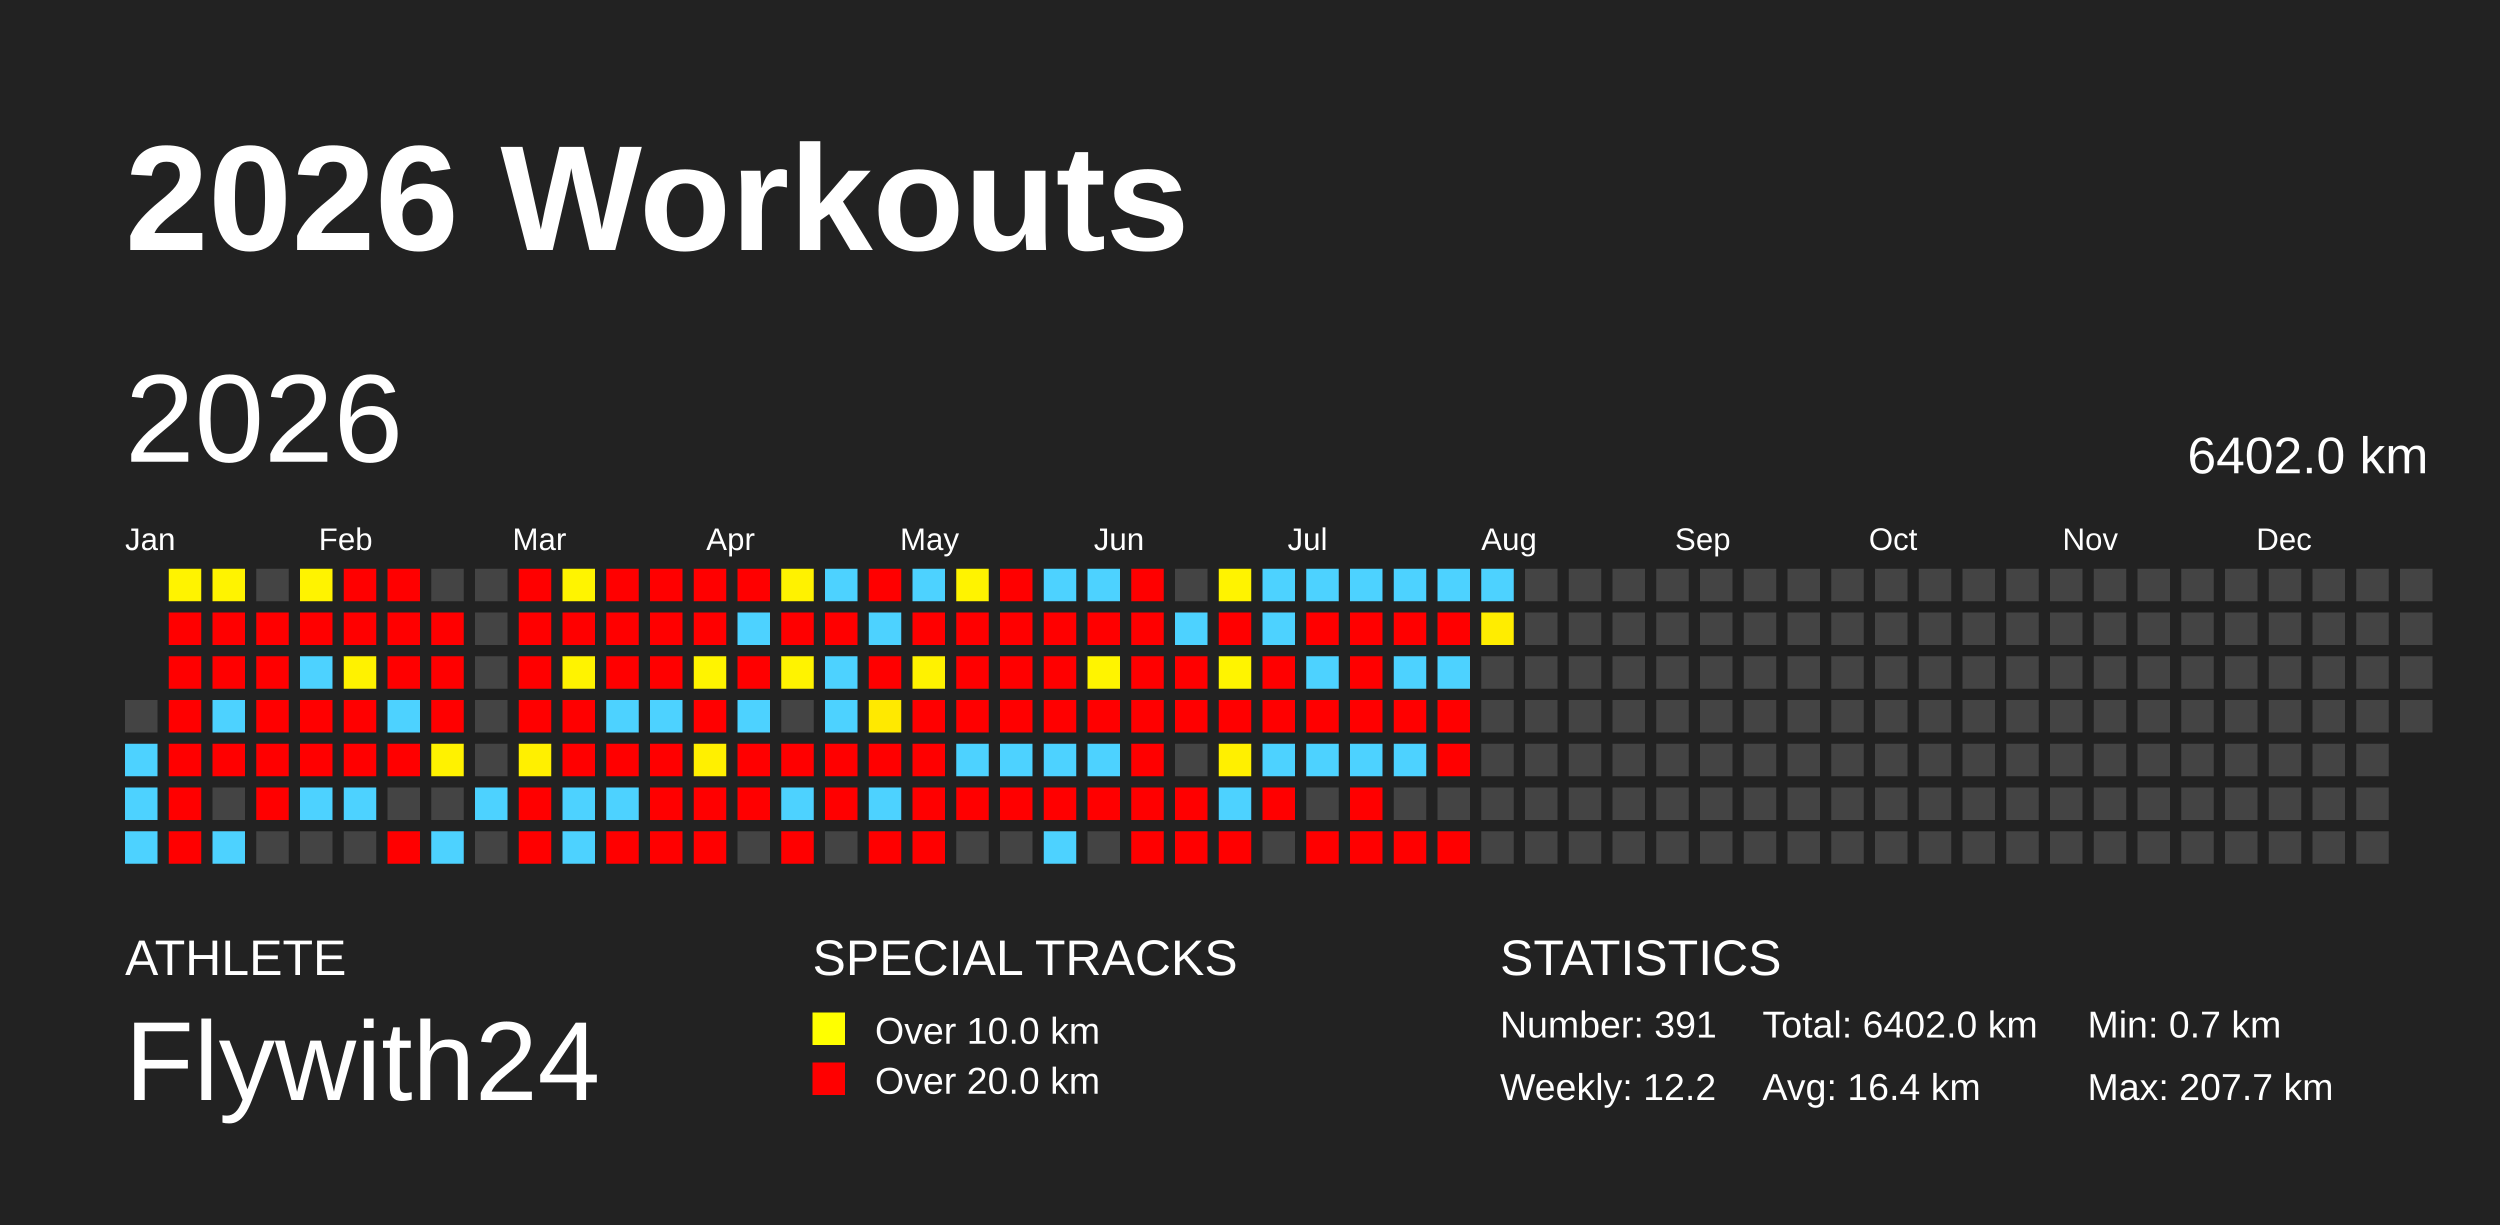
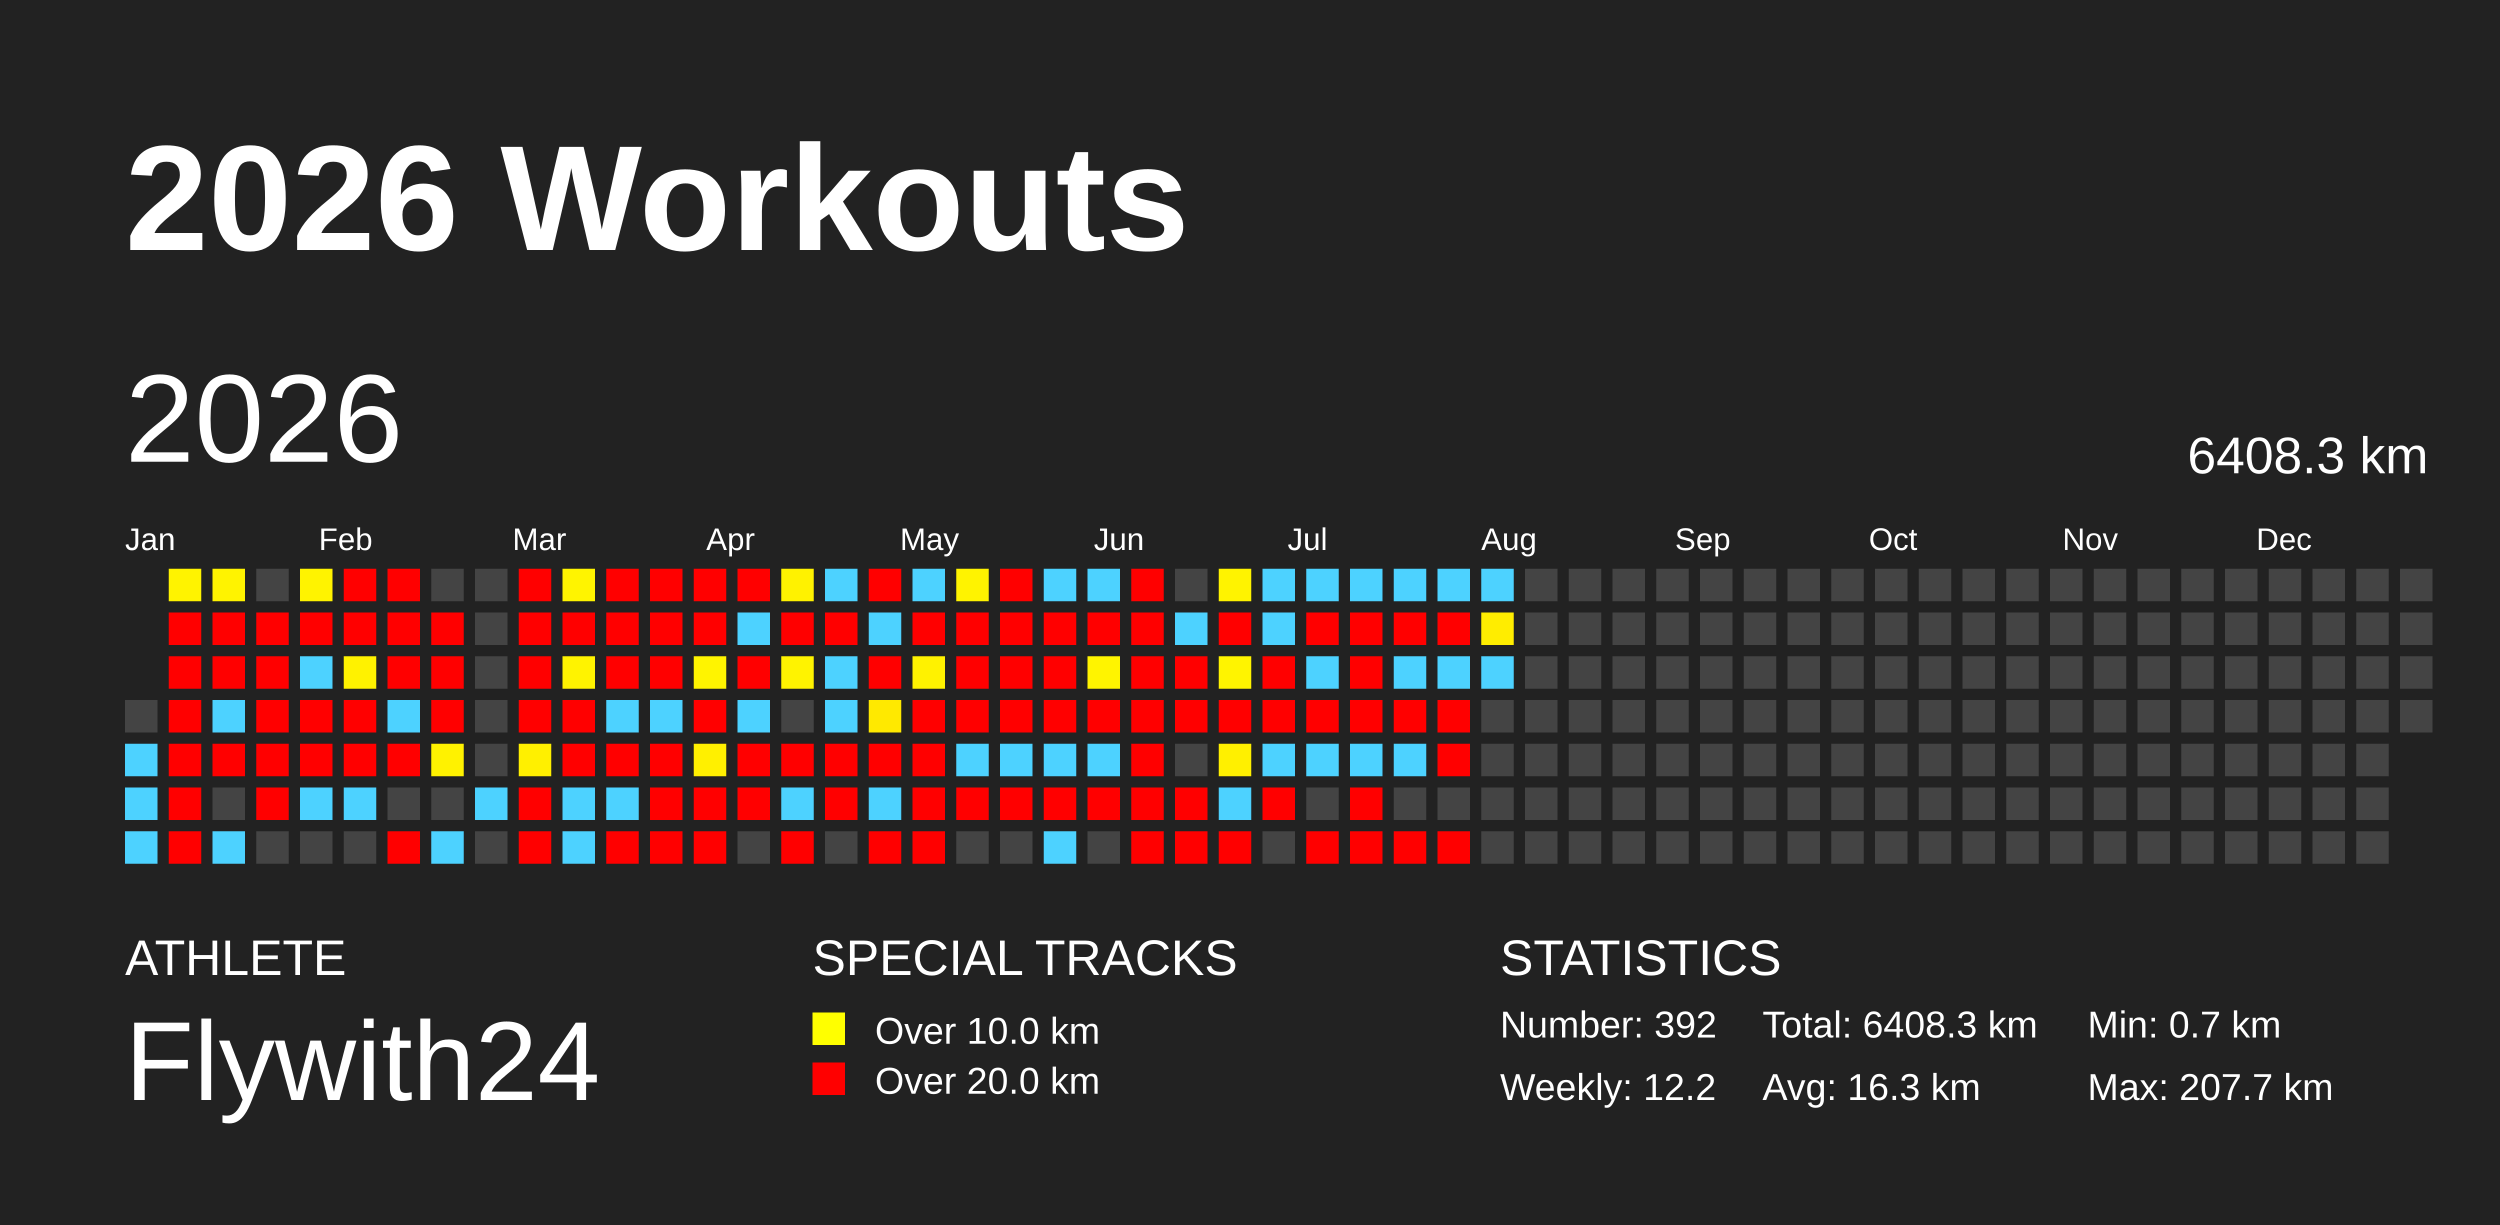
<svg xmlns="http://www.w3.org/2000/svg" baseProfile="full" height="98mm" version="1.1" viewBox="0,0,200,98" width="200mm">
  <defs />
  <rect fill="#222222" height="98" width="200" x="0" y="0" />
  <text fill="#FFFFFF" style="font-size:12px; font-family:Arial; font-weight:bold;" x="10" y="20">2026 Workouts</text>
  <text fill="#FFFFFF" style="font-size:4px; font-family:Arial" x="10" y="78">ATHLETE</text>
  <text fill="#FFFFFF" style="font-size:9px; font-family:Arial" x="10" y="88">Flywith24</text>
  <text fill="#FFFFFF" style="font-size:4px; font-family:Arial" x="65" y="78">SPECIAL TRACKS</text>
  <rect fill="yellow" height="2.6" width="2.6" x="65" y="81" />
  <text fill="#FFFFFF" style="font-size:3px; font-family:Arial" x="70" y="83.5">Over 10.0 km</text>
  <rect fill="red" height="2.6" width="2.6" x="65" y="85" />
  <text fill="#FFFFFF" style="font-size:3px; font-family:Arial" x="70" y="87.5">Over 20.0 km</text>
  <text fill="#FFFFFF" style="font-size:4px; font-family:Arial" x="120" y="78">STATISTICS</text>
-   <text fill="#FFFFFF" style="font-size:3px; font-family:Arial" x="120" y="83">Number: 391</text>
+   <text fill="#FFFFFF" style="font-size:3px; font-family:Arial" x="120" y="83">Number: 392</text>
  <text fill="#FFFFFF" style="font-size:3px; font-family:Arial" x="120" y="88">Weekly: 12.2</text>
-   <text fill="#FFFFFF" style="font-size:3px; font-family:Arial" x="141" y="83">Total: 6402.0 km</text>
-   <text fill="#FFFFFF" style="font-size:3px; font-family:Arial" x="141" y="88">Avg: 16.4 km</text>
+   <text fill="#FFFFFF" style="font-size:3px; font-family:Arial" x="141" y="83">Total: 6408.3 km</text>
+   <text fill="#FFFFFF" style="font-size:3px; font-family:Arial" x="141" y="88">Avg: 16.3 km</text>
  <text fill="#FFFFFF" style="font-size:3px; font-family:Arial" x="167" y="83">Min: 0.7 km</text>
  <text fill="#FFFFFF" style="font-size:3px; font-family:Arial" x="167" y="88">Max: 207.7 km</text>
  <text dominant-baseline="hanging" fill="#FFFFFF" style="font-size:10.0px; font-family:Arial;" x="10" y="30">2026</text>
-   <text dominant-baseline="hanging" fill="#FFFFFF" style="font-size:4.125px; font-family:Arial;" x="175" y="35">6402.0 km</text>
+   <text dominant-baseline="hanging" fill="#FFFFFF" style="font-size:4.125px; font-family:Arial;" x="175" y="35">6408.3 km</text>
  <text fill="#FFFFFF" style="font-size:2.5px; font-family:Arial" x="10.0" y="44">Jan</text>
  <text fill="#FFFFFF" style="font-size:2.5px; font-family:Arial" x="25.5" y="44">Feb</text>
  <text fill="#FFFFFF" style="font-size:2.5px; font-family:Arial" x="41.0" y="44">Mar</text>
  <text fill="#FFFFFF" style="font-size:2.5px; font-family:Arial" x="56.5" y="44">Apr</text>
  <text fill="#FFFFFF" style="font-size:2.5px; font-family:Arial" x="72.0" y="44">May</text>
  <text fill="#FFFFFF" style="font-size:2.5px; font-family:Arial" x="87.5" y="44">Jun</text>
  <text fill="#FFFFFF" style="font-size:2.5px; font-family:Arial" x="103.0" y="44">Jul</text>
  <text fill="#FFFFFF" style="font-size:2.5px; font-family:Arial" x="118.5" y="44">Aug</text>
  <text fill="#FFFFFF" style="font-size:2.5px; font-family:Arial" x="134.0" y="44">Sep</text>
  <text fill="#FFFFFF" style="font-size:2.5px; font-family:Arial" x="149.5" y="44">Oct</text>
  <text fill="#FFFFFF" style="font-size:2.5px; font-family:Arial" x="165.0" y="44">Nov</text>
  <text fill="#FFFFFF" style="font-size:2.5px; font-family:Arial" x="180.5" y="44">Dec</text>
  <rect fill="#444444" height="2.6" width="2.6" x="10.0" y="56.0" />
  <rect fill="#4dd2ff" height="2.6" width="2.6" x="10.0" y="59.5" />
  <rect fill="#4dd2ff" height="2.6" width="2.6" x="10.0" y="63.0" />
  <rect fill="#4dd2ff" height="2.6" width="2.6" x="10.0" y="66.5" />
  <rect fill="#fff300" height="2.6" width="2.6" x="13.5" y="45.5" />
  <rect fill="red" height="2.6" width="2.6" x="13.5" y="49.0" />
  <rect fill="red" height="2.6" width="2.6" x="13.5" y="52.5" />
  <rect fill="red" height="2.6" width="2.6" x="13.5" y="56.0" />
  <rect fill="red" height="2.6" width="2.6" x="13.5" y="59.5" />
  <rect fill="red" height="2.6" width="2.6" x="13.5" y="63.0" />
  <rect fill="red" height="2.6" width="2.6" x="13.5" y="66.5" />
  <rect fill="#fff300" height="2.6" width="2.6" x="17.0" y="45.5" />
  <rect fill="red" height="2.6" width="2.6" x="17.0" y="49.0" />
  <rect fill="red" height="2.6" width="2.6" x="17.0" y="52.5" />
  <rect fill="#4dd2ff" height="2.6" width="2.6" x="17.0" y="56.0" />
  <rect fill="red" height="2.6" width="2.6" x="17.0" y="59.5" />
  <rect fill="#444444" height="2.6" width="2.6" x="17.0" y="63.0" />
  <rect fill="#4dd2ff" height="2.6" width="2.6" x="17.0" y="66.5" />
  <rect fill="#444444" height="2.6" width="2.6" x="20.5" y="45.5" />
  <rect fill="red" height="2.6" width="2.6" x="20.5" y="49.0" />
  <rect fill="red" height="2.6" width="2.6" x="20.5" y="52.5" />
  <rect fill="red" height="2.6" width="2.6" x="20.5" y="56.0" />
  <rect fill="red" height="2.6" width="2.6" x="20.5" y="59.5" />
  <rect fill="red" height="2.6" width="2.6" x="20.5" y="63.0" />
  <rect fill="#444444" height="2.6" width="2.6" x="20.5" y="66.5" />
  <rect fill="#fff300" height="2.6" width="2.6" x="24.0" y="45.5" />
  <rect fill="red" height="2.6" width="2.6" x="24.0" y="49.0" />
  <rect fill="#4dd2ff" height="2.6" width="2.6" x="24.0" y="52.5" />
  <rect fill="red" height="2.6" width="2.6" x="24.0" y="56.0" />
  <rect fill="red" height="2.6" width="2.6" x="24.0" y="59.5" />
  <rect fill="#4dd2ff" height="2.6" width="2.6" x="24.0" y="63.0" />
  <rect fill="#444444" height="2.6" width="2.6" x="24.0" y="66.5" />
  <rect fill="red" height="2.6" width="2.6" x="27.5" y="45.5" />
  <rect fill="red" height="2.6" width="2.6" x="27.5" y="49.0" />
  <rect fill="#fff200" height="2.6" width="2.6" x="27.5" y="52.5" />
  <rect fill="red" height="2.6" width="2.6" x="27.5" y="56.0" />
  <rect fill="red" height="2.6" width="2.6" x="27.5" y="59.5" />
  <rect fill="#4dd2ff" height="2.6" width="2.6" x="27.5" y="63.0" />
  <rect fill="#444444" height="2.6" width="2.6" x="27.5" y="66.5" />
  <rect fill="red" height="2.6" width="2.6" x="31.0" y="45.5" />
  <rect fill="red" height="2.6" width="2.6" x="31.0" y="49.0" />
  <rect fill="red" height="2.6" width="2.6" x="31.0" y="52.5" />
  <rect fill="#4dd2ff" height="2.6" width="2.6" x="31.0" y="56.0" />
  <rect fill="red" height="2.6" width="2.6" x="31.0" y="59.5" />
  <rect fill="#444444" height="2.6" width="2.6" x="31.0" y="63.0" />
  <rect fill="red" height="2.6" width="2.6" x="31.0" y="66.5" />
  <rect fill="#444444" height="2.6" width="2.6" x="34.5" y="45.5" />
  <rect fill="red" height="2.6" width="2.6" x="34.5" y="49.0" />
  <rect fill="red" height="2.6" width="2.6" x="34.5" y="52.5" />
  <rect fill="red" height="2.6" width="2.6" x="34.5" y="56.0" />
  <rect fill="#fff200" height="2.6" width="2.6" x="34.5" y="59.5" />
  <rect fill="#444444" height="2.6" width="2.6" x="34.5" y="63.0" />
  <rect fill="#4dd2ff" height="2.6" width="2.6" x="34.5" y="66.5" />
  <rect fill="#444444" height="2.6" width="2.6" x="38.0" y="45.5" />
  <rect fill="#444444" height="2.6" width="2.6" x="38.0" y="49.0" />
  <rect fill="#444444" height="2.6" width="2.6" x="38.0" y="52.5" />
  <rect fill="#444444" height="2.6" width="2.6" x="38.0" y="56.0" />
  <rect fill="#444444" height="2.6" width="2.6" x="38.0" y="59.5" />
  <rect fill="#4dd2ff" height="2.6" width="2.6" x="38.0" y="63.0" />
  <rect fill="#444444" height="2.6" width="2.6" x="38.0" y="66.5" />
  <rect fill="red" height="2.6" width="2.6" x="41.5" y="45.5" />
  <rect fill="red" height="2.6" width="2.6" x="41.5" y="49.0" />
  <rect fill="red" height="2.6" width="2.6" x="41.5" y="52.5" />
  <rect fill="red" height="2.6" width="2.6" x="41.5" y="56.0" />
  <rect fill="#fff000" height="2.6" width="2.6" x="41.5" y="59.5" />
  <rect fill="red" height="2.6" width="2.6" x="41.5" y="63.0" />
  <rect fill="red" height="2.6" width="2.6" x="41.5" y="66.5" />
  <rect fill="#fff400" height="2.6" width="2.6" x="45.0" y="45.5" />
  <rect fill="red" height="2.6" width="2.6" x="45.0" y="49.0" />
  <rect fill="#fff300" height="2.6" width="2.6" x="45.0" y="52.5" />
  <rect fill="red" height="2.6" width="2.6" x="45.0" y="56.0" />
  <rect fill="red" height="2.6" width="2.6" x="45.0" y="59.5" />
  <rect fill="#4dd2ff" height="2.6" width="2.6" x="45.0" y="63.0" />
  <rect fill="#4dd2ff" height="2.6" width="2.6" x="45.0" y="66.5" />
  <rect fill="red" height="2.6" width="2.6" x="48.5" y="45.5" />
  <rect fill="red" height="2.6" width="2.6" x="48.5" y="49.0" />
  <rect fill="red" height="2.6" width="2.6" x="48.5" y="52.5" />
  <rect fill="#4dd2ff" height="2.6" width="2.6" x="48.5" y="56.0" />
  <rect fill="red" height="2.6" width="2.6" x="48.5" y="59.5" />
  <rect fill="#4dd2ff" height="2.6" width="2.6" x="48.5" y="63.0" />
  <rect fill="red" height="2.6" width="2.6" x="48.5" y="66.5" />
  <rect fill="red" height="2.6" width="2.6" x="52.0" y="45.5" />
  <rect fill="red" height="2.6" width="2.6" x="52.0" y="49.0" />
  <rect fill="red" height="2.6" width="2.6" x="52.0" y="52.5" />
  <rect fill="#4dd2ff" height="2.6" width="2.6" x="52.0" y="56.0" />
  <rect fill="red" height="2.6" width="2.6" x="52.0" y="59.5" />
  <rect fill="red" height="2.6" width="2.6" x="52.0" y="63.0" />
  <rect fill="red" height="2.6" width="2.6" x="52.0" y="66.5" />
  <rect fill="red" height="2.6" width="2.6" x="55.5" y="45.5" />
  <rect fill="red" height="2.6" width="2.6" x="55.5" y="49.0" />
  <rect fill="#fff400" height="2.6" width="2.6" x="55.5" y="52.5" />
  <rect fill="red" height="2.6" width="2.6" x="55.5" y="56.0" />
  <rect fill="#fff000" height="2.6" width="2.6" x="55.5" y="59.5" />
  <rect fill="red" height="2.6" width="2.6" x="55.5" y="63.0" />
  <rect fill="red" height="2.6" width="2.6" x="55.5" y="66.5" />
  <rect fill="red" height="2.6" width="2.6" x="59.0" y="45.5" />
  <rect fill="#4dd2ff" height="2.6" width="2.6" x="59.0" y="49.0" />
  <rect fill="red" height="2.6" width="2.6" x="59.0" y="52.5" />
  <rect fill="#4dd2ff" height="2.6" width="2.6" x="59.0" y="56.0" />
  <rect fill="red" height="2.6" width="2.6" x="59.0" y="59.5" />
  <rect fill="red" height="2.6" width="2.6" x="59.0" y="63.0" />
  <rect fill="#444444" height="2.6" width="2.6" x="59.0" y="66.5" />
  <rect fill="#fff200" height="2.6" width="2.6" x="62.5" y="45.5" />
  <rect fill="red" height="2.6" width="2.6" x="62.5" y="49.0" />
  <rect fill="#fff300" height="2.6" width="2.6" x="62.5" y="52.5" />
  <rect fill="#444444" height="2.6" width="2.6" x="62.5" y="56.0" />
  <rect fill="red" height="2.6" width="2.6" x="62.5" y="59.5" />
  <rect fill="#4dd2ff" height="2.6" width="2.6" x="62.5" y="63.0" />
  <rect fill="red" height="2.6" width="2.6" x="62.5" y="66.5" />
  <rect fill="#4dd2ff" height="2.6" width="2.6" x="66.0" y="45.5" />
  <rect fill="red" height="2.6" width="2.6" x="66.0" y="49.0" />
  <rect fill="#4dd2ff" height="2.6" width="2.6" x="66.0" y="52.5" />
  <rect fill="#4dd2ff" height="2.6" width="2.6" x="66.0" y="56.0" />
  <rect fill="red" height="2.6" width="2.6" x="66.0" y="59.5" />
  <rect fill="red" height="2.6" width="2.6" x="66.0" y="63.0" />
  <rect fill="#444444" height="2.6" width="2.6" x="66.0" y="66.5" />
  <rect fill="red" height="2.6" width="2.6" x="69.5" y="45.5" />
  <rect fill="#4dd2ff" height="2.6" width="2.6" x="69.5" y="49.0" />
  <rect fill="red" height="2.6" width="2.6" x="69.5" y="52.5" />
  <rect fill="#ffe900" height="2.6" width="2.6" x="69.5" y="56.0" />
  <rect fill="red" height="2.6" width="2.6" x="69.5" y="59.5" />
  <rect fill="#4dd2ff" height="2.6" width="2.6" x="69.5" y="63.0" />
  <rect fill="red" height="2.6" width="2.6" x="69.5" y="66.5" />
  <rect fill="#4dd2ff" height="2.6" width="2.6" x="73.0" y="45.5" />
  <rect fill="red" height="2.6" width="2.6" x="73.0" y="49.0" />
  <rect fill="#fff200" height="2.6" width="2.6" x="73.0" y="52.5" />
  <rect fill="red" height="2.6" width="2.6" x="73.0" y="56.0" />
  <rect fill="red" height="2.6" width="2.6" x="73.0" y="59.5" />
  <rect fill="red" height="2.6" width="2.6" x="73.0" y="63.0" />
  <rect fill="red" height="2.6" width="2.6" x="73.0" y="66.5" />
  <rect fill="#fff300" height="2.6" width="2.6" x="76.5" y="45.5" />
  <rect fill="red" height="2.6" width="2.6" x="76.5" y="49.0" />
  <rect fill="red" height="2.6" width="2.6" x="76.5" y="52.5" />
  <rect fill="red" height="2.6" width="2.6" x="76.5" y="56.0" />
  <rect fill="#4dd2ff" height="2.6" width="2.6" x="76.5" y="59.5" />
  <rect fill="red" height="2.6" width="2.6" x="76.5" y="63.0" />
  <rect fill="#444444" height="2.6" width="2.6" x="76.5" y="66.5" />
  <rect fill="red" height="2.6" width="2.6" x="80.0" y="45.5" />
  <rect fill="red" height="2.6" width="2.6" x="80.0" y="49.0" />
  <rect fill="red" height="2.6" width="2.6" x="80.0" y="52.5" />
  <rect fill="red" height="2.6" width="2.6" x="80.0" y="56.0" />
  <rect fill="#4dd2ff" height="2.6" width="2.6" x="80.0" y="59.5" />
  <rect fill="red" height="2.6" width="2.6" x="80.0" y="63.0" />
  <rect fill="#444444" height="2.6" width="2.6" x="80.0" y="66.5" />
  <rect fill="#4dd2ff" height="2.6" width="2.6" x="83.5" y="45.5" />
  <rect fill="red" height="2.6" width="2.6" x="83.5" y="49.0" />
  <rect fill="red" height="2.6" width="2.6" x="83.5" y="52.5" />
  <rect fill="red" height="2.6" width="2.6" x="83.5" y="56.0" />
  <rect fill="#4dd2ff" height="2.6" width="2.6" x="83.5" y="59.5" />
  <rect fill="red" height="2.6" width="2.6" x="83.5" y="63.0" />
  <rect fill="#4dd2ff" height="2.6" width="2.6" x="83.5" y="66.5" />
  <rect fill="#4dd2ff" height="2.6" width="2.6" x="87.0" y="45.5" />
  <rect fill="red" height="2.6" width="2.6" x="87.0" y="49.0" />
  <rect fill="#fff400" height="2.6" width="2.6" x="87.0" y="52.5" />
  <rect fill="red" height="2.6" width="2.6" x="87.0" y="56.0" />
  <rect fill="#4dd2ff" height="2.6" width="2.6" x="87.0" y="59.5" />
  <rect fill="red" height="2.6" width="2.6" x="87.0" y="63.0" />
  <rect fill="#444444" height="2.6" width="2.6" x="87.0" y="66.5" />
  <rect fill="red" height="2.6" width="2.6" x="90.5" y="45.5" />
  <rect fill="red" height="2.6" width="2.6" x="90.5" y="49.0" />
  <rect fill="red" height="2.6" width="2.6" x="90.5" y="52.5" />
  <rect fill="red" height="2.6" width="2.6" x="90.5" y="56.0" />
  <rect fill="red" height="2.6" width="2.6" x="90.5" y="59.5" />
  <rect fill="red" height="2.6" width="2.6" x="90.5" y="63.0" />
  <rect fill="red" height="2.6" width="2.6" x="90.5" y="66.5" />
  <rect fill="#444444" height="2.6" width="2.6" x="94.0" y="45.5" />
  <rect fill="#4dd2ff" height="2.6" width="2.6" x="94.0" y="49.0" />
  <rect fill="red" height="2.6" width="2.6" x="94.0" y="52.5" />
  <rect fill="red" height="2.6" width="2.6" x="94.0" y="56.0" />
  <rect fill="#444444" height="2.6" width="2.6" x="94.0" y="59.5" />
  <rect fill="red" height="2.6" width="2.6" x="94.0" y="63.0" />
  <rect fill="red" height="2.6" width="2.6" x="94.0" y="66.5" />
  <rect fill="#fff300" height="2.6" width="2.6" x="97.5" y="45.5" />
  <rect fill="red" height="2.6" width="2.6" x="97.5" y="49.0" />
  <rect fill="#fff400" height="2.6" width="2.6" x="97.5" y="52.5" />
  <rect fill="red" height="2.6" width="2.6" x="97.5" y="56.0" />
  <rect fill="#fff000" height="2.6" width="2.6" x="97.5" y="59.5" />
  <rect fill="#4dd2ff" height="2.6" width="2.6" x="97.5" y="63.0" />
  <rect fill="red" height="2.6" width="2.6" x="97.5" y="66.5" />
  <rect fill="#4dd2ff" height="2.6" width="2.6" x="101.0" y="45.5" />
  <rect fill="#4dd2ff" height="2.6" width="2.6" x="101.0" y="49.0" />
  <rect fill="red" height="2.6" width="2.6" x="101.0" y="52.5" />
  <rect fill="red" height="2.6" width="2.6" x="101.0" y="56.0" />
  <rect fill="#4dd2ff" height="2.6" width="2.6" x="101.0" y="59.5" />
  <rect fill="red" height="2.6" width="2.6" x="101.0" y="63.0" />
  <rect fill="#444444" height="2.6" width="2.6" x="101.0" y="66.5" />
  <rect fill="#4dd2ff" height="2.6" width="2.6" x="104.5" y="45.5" />
  <rect fill="red" height="2.6" width="2.6" x="104.5" y="49.0" />
  <rect fill="#4dd2ff" height="2.6" width="2.6" x="104.5" y="52.5" />
  <rect fill="red" height="2.6" width="2.6" x="104.5" y="56.0" />
  <rect fill="#4dd2ff" height="2.6" width="2.6" x="104.5" y="59.5" />
  <rect fill="#444444" height="2.6" width="2.6" x="104.5" y="63.0" />
  <rect fill="red" height="2.6" width="2.6" x="104.5" y="66.5" />
  <rect fill="#4dd2ff" height="2.6" width="2.6" x="108.0" y="45.5" />
  <rect fill="red" height="2.6" width="2.6" x="108.0" y="49.0" />
  <rect fill="red" height="2.6" width="2.6" x="108.0" y="52.5" />
  <rect fill="red" height="2.6" width="2.6" x="108.0" y="56.0" />
  <rect fill="#4dd2ff" height="2.6" width="2.6" x="108.0" y="59.5" />
  <rect fill="red" height="2.6" width="2.6" x="108.0" y="63.0" />
  <rect fill="red" height="2.6" width="2.6" x="108.0" y="66.5" />
  <rect fill="#4dd2ff" height="2.6" width="2.6" x="111.5" y="45.5" />
  <rect fill="red" height="2.6" width="2.6" x="111.5" y="49.0" />
  <rect fill="#4dd2ff" height="2.6" width="2.6" x="111.5" y="52.5" />
  <rect fill="red" height="2.6" width="2.6" x="111.5" y="56.0" />
  <rect fill="#4dd2ff" height="2.6" width="2.6" x="111.5" y="59.5" />
  <rect fill="#444444" height="2.6" width="2.6" x="111.5" y="63.0" />
  <rect fill="red" height="2.6" width="2.6" x="111.5" y="66.5" />
  <rect fill="#4dd2ff" height="2.6" width="2.6" x="115.0" y="45.5" />
  <rect fill="red" height="2.6" width="2.6" x="115.0" y="49.0" />
  <rect fill="#4dd2ff" height="2.6" width="2.6" x="115.0" y="52.5" />
  <rect fill="red" height="2.6" width="2.6" x="115.0" y="56.0" />
  <rect fill="red" height="2.6" width="2.6" x="115.0" y="59.5" />
  <rect fill="#444444" height="2.6" width="2.6" x="115.0" y="63.0" />
  <rect fill="red" height="2.6" width="2.6" x="115.0" y="66.5" />
  <rect fill="#4dd2ff" height="2.6" width="2.6" x="118.5" y="45.5" />
  <rect fill="#ffed00" height="2.6" width="2.6" x="118.5" y="49.0" />
-   <rect fill="#444444" height="2.6" width="2.6" x="118.5" y="52.5" />
+   <rect fill="#4dd2ff" height="2.6" width="2.6" x="118.5" y="52.5" />
  <rect fill="#444444" height="2.6" width="2.6" x="118.5" y="56.0" />
  <rect fill="#444444" height="2.6" width="2.6" x="118.5" y="59.5" />
  <rect fill="#444444" height="2.6" width="2.6" x="118.5" y="63.0" />
  <rect fill="#444444" height="2.6" width="2.6" x="118.5" y="66.5" />
  <rect fill="#444444" height="2.6" width="2.6" x="122.0" y="45.5" />
  <rect fill="#444444" height="2.6" width="2.6" x="122.0" y="49.0" />
  <rect fill="#444444" height="2.6" width="2.6" x="122.0" y="52.5" />
  <rect fill="#444444" height="2.6" width="2.6" x="122.0" y="56.0" />
  <rect fill="#444444" height="2.6" width="2.6" x="122.0" y="59.5" />
  <rect fill="#444444" height="2.6" width="2.6" x="122.0" y="63.0" />
  <rect fill="#444444" height="2.6" width="2.6" x="122.0" y="66.5" />
  <rect fill="#444444" height="2.6" width="2.6" x="125.5" y="45.5" />
  <rect fill="#444444" height="2.6" width="2.6" x="125.5" y="49.0" />
  <rect fill="#444444" height="2.6" width="2.6" x="125.5" y="52.5" />
  <rect fill="#444444" height="2.6" width="2.6" x="125.5" y="56.0" />
  <rect fill="#444444" height="2.6" width="2.6" x="125.5" y="59.5" />
  <rect fill="#444444" height="2.6" width="2.6" x="125.5" y="63.0" />
  <rect fill="#444444" height="2.6" width="2.6" x="125.5" y="66.5" />
  <rect fill="#444444" height="2.6" width="2.6" x="129.0" y="45.5" />
  <rect fill="#444444" height="2.6" width="2.6" x="129.0" y="49.0" />
  <rect fill="#444444" height="2.6" width="2.6" x="129.0" y="52.5" />
  <rect fill="#444444" height="2.6" width="2.6" x="129.0" y="56.0" />
  <rect fill="#444444" height="2.6" width="2.6" x="129.0" y="59.5" />
  <rect fill="#444444" height="2.6" width="2.6" x="129.0" y="63.0" />
  <rect fill="#444444" height="2.6" width="2.6" x="129.0" y="66.5" />
  <rect fill="#444444" height="2.6" width="2.6" x="132.5" y="45.5" />
  <rect fill="#444444" height="2.6" width="2.6" x="132.5" y="49.0" />
  <rect fill="#444444" height="2.6" width="2.6" x="132.5" y="52.5" />
  <rect fill="#444444" height="2.6" width="2.6" x="132.5" y="56.0" />
  <rect fill="#444444" height="2.6" width="2.6" x="132.5" y="59.5" />
  <rect fill="#444444" height="2.6" width="2.6" x="132.5" y="63.0" />
  <rect fill="#444444" height="2.6" width="2.6" x="132.5" y="66.5" />
  <rect fill="#444444" height="2.6" width="2.6" x="136.0" y="45.5" />
  <rect fill="#444444" height="2.6" width="2.6" x="136.0" y="49.0" />
  <rect fill="#444444" height="2.6" width="2.6" x="136.0" y="52.5" />
  <rect fill="#444444" height="2.6" width="2.6" x="136.0" y="56.0" />
  <rect fill="#444444" height="2.6" width="2.6" x="136.0" y="59.5" />
  <rect fill="#444444" height="2.6" width="2.6" x="136.0" y="63.0" />
  <rect fill="#444444" height="2.6" width="2.6" x="136.0" y="66.5" />
  <rect fill="#444444" height="2.6" width="2.6" x="139.5" y="45.5" />
  <rect fill="#444444" height="2.6" width="2.6" x="139.5" y="49.0" />
  <rect fill="#444444" height="2.6" width="2.6" x="139.5" y="52.5" />
  <rect fill="#444444" height="2.6" width="2.6" x="139.5" y="56.0" />
  <rect fill="#444444" height="2.6" width="2.6" x="139.5" y="59.5" />
  <rect fill="#444444" height="2.6" width="2.6" x="139.5" y="63.0" />
  <rect fill="#444444" height="2.6" width="2.6" x="139.5" y="66.5" />
  <rect fill="#444444" height="2.6" width="2.6" x="143.0" y="45.5" />
  <rect fill="#444444" height="2.6" width="2.6" x="143.0" y="49.0" />
  <rect fill="#444444" height="2.6" width="2.6" x="143.0" y="52.5" />
  <rect fill="#444444" height="2.6" width="2.6" x="143.0" y="56.0" />
  <rect fill="#444444" height="2.6" width="2.6" x="143.0" y="59.5" />
  <rect fill="#444444" height="2.6" width="2.6" x="143.0" y="63.0" />
  <rect fill="#444444" height="2.6" width="2.6" x="143.0" y="66.5" />
  <rect fill="#444444" height="2.6" width="2.6" x="146.5" y="45.5" />
  <rect fill="#444444" height="2.6" width="2.6" x="146.5" y="49.0" />
  <rect fill="#444444" height="2.6" width="2.6" x="146.5" y="52.5" />
  <rect fill="#444444" height="2.6" width="2.6" x="146.5" y="56.0" />
  <rect fill="#444444" height="2.6" width="2.6" x="146.5" y="59.5" />
  <rect fill="#444444" height="2.6" width="2.6" x="146.5" y="63.0" />
  <rect fill="#444444" height="2.6" width="2.6" x="146.5" y="66.5" />
  <rect fill="#444444" height="2.6" width="2.6" x="150.0" y="45.5" />
  <rect fill="#444444" height="2.6" width="2.6" x="150.0" y="49.0" />
  <rect fill="#444444" height="2.6" width="2.6" x="150.0" y="52.5" />
  <rect fill="#444444" height="2.6" width="2.6" x="150.0" y="56.0" />
  <rect fill="#444444" height="2.6" width="2.6" x="150.0" y="59.5" />
  <rect fill="#444444" height="2.6" width="2.6" x="150.0" y="63.0" />
  <rect fill="#444444" height="2.6" width="2.6" x="150.0" y="66.5" />
  <rect fill="#444444" height="2.6" width="2.6" x="153.5" y="45.5" />
  <rect fill="#444444" height="2.6" width="2.6" x="153.5" y="49.0" />
  <rect fill="#444444" height="2.6" width="2.6" x="153.5" y="52.5" />
  <rect fill="#444444" height="2.6" width="2.6" x="153.5" y="56.0" />
  <rect fill="#444444" height="2.6" width="2.6" x="153.5" y="59.5" />
  <rect fill="#444444" height="2.6" width="2.6" x="153.5" y="63.0" />
  <rect fill="#444444" height="2.6" width="2.6" x="153.5" y="66.5" />
  <rect fill="#444444" height="2.6" width="2.6" x="157.0" y="45.5" />
  <rect fill="#444444" height="2.6" width="2.6" x="157.0" y="49.0" />
  <rect fill="#444444" height="2.6" width="2.6" x="157.0" y="52.5" />
  <rect fill="#444444" height="2.6" width="2.6" x="157.0" y="56.0" />
  <rect fill="#444444" height="2.6" width="2.6" x="157.0" y="59.5" />
  <rect fill="#444444" height="2.6" width="2.6" x="157.0" y="63.0" />
  <rect fill="#444444" height="2.6" width="2.6" x="157.0" y="66.5" />
  <rect fill="#444444" height="2.6" width="2.6" x="160.5" y="45.5" />
  <rect fill="#444444" height="2.6" width="2.6" x="160.5" y="49.0" />
  <rect fill="#444444" height="2.6" width="2.6" x="160.5" y="52.5" />
  <rect fill="#444444" height="2.6" width="2.6" x="160.5" y="56.0" />
  <rect fill="#444444" height="2.6" width="2.6" x="160.5" y="59.5" />
  <rect fill="#444444" height="2.6" width="2.6" x="160.5" y="63.0" />
  <rect fill="#444444" height="2.6" width="2.6" x="160.5" y="66.5" />
  <rect fill="#444444" height="2.6" width="2.6" x="164.0" y="45.5" />
  <rect fill="#444444" height="2.6" width="2.6" x="164.0" y="49.0" />
  <rect fill="#444444" height="2.6" width="2.6" x="164.0" y="52.5" />
  <rect fill="#444444" height="2.6" width="2.6" x="164.0" y="56.0" />
  <rect fill="#444444" height="2.6" width="2.6" x="164.0" y="59.5" />
  <rect fill="#444444" height="2.6" width="2.6" x="164.0" y="63.0" />
  <rect fill="#444444" height="2.6" width="2.6" x="164.0" y="66.5" />
  <rect fill="#444444" height="2.6" width="2.6" x="167.5" y="45.5" />
  <rect fill="#444444" height="2.6" width="2.6" x="167.5" y="49.0" />
  <rect fill="#444444" height="2.6" width="2.6" x="167.5" y="52.5" />
  <rect fill="#444444" height="2.6" width="2.6" x="167.5" y="56.0" />
  <rect fill="#444444" height="2.6" width="2.6" x="167.5" y="59.5" />
  <rect fill="#444444" height="2.6" width="2.6" x="167.5" y="63.0" />
  <rect fill="#444444" height="2.6" width="2.6" x="167.5" y="66.5" />
  <rect fill="#444444" height="2.6" width="2.6" x="171.0" y="45.5" />
  <rect fill="#444444" height="2.6" width="2.6" x="171.0" y="49.0" />
  <rect fill="#444444" height="2.6" width="2.6" x="171.0" y="52.5" />
  <rect fill="#444444" height="2.6" width="2.6" x="171.0" y="56.0" />
  <rect fill="#444444" height="2.6" width="2.6" x="171.0" y="59.5" />
  <rect fill="#444444" height="2.6" width="2.6" x="171.0" y="63.0" />
  <rect fill="#444444" height="2.6" width="2.6" x="171.0" y="66.5" />
  <rect fill="#444444" height="2.6" width="2.6" x="174.5" y="45.5" />
  <rect fill="#444444" height="2.6" width="2.6" x="174.5" y="49.0" />
  <rect fill="#444444" height="2.6" width="2.6" x="174.5" y="52.5" />
  <rect fill="#444444" height="2.6" width="2.6" x="174.5" y="56.0" />
  <rect fill="#444444" height="2.6" width="2.6" x="174.5" y="59.5" />
  <rect fill="#444444" height="2.6" width="2.6" x="174.5" y="63.0" />
  <rect fill="#444444" height="2.6" width="2.6" x="174.5" y="66.5" />
  <rect fill="#444444" height="2.6" width="2.6" x="178.0" y="45.5" />
  <rect fill="#444444" height="2.6" width="2.6" x="178.0" y="49.0" />
  <rect fill="#444444" height="2.6" width="2.6" x="178.0" y="52.5" />
  <rect fill="#444444" height="2.6" width="2.6" x="178.0" y="56.0" />
  <rect fill="#444444" height="2.6" width="2.6" x="178.0" y="59.5" />
  <rect fill="#444444" height="2.6" width="2.6" x="178.0" y="63.0" />
  <rect fill="#444444" height="2.6" width="2.6" x="178.0" y="66.5" />
  <rect fill="#444444" height="2.6" width="2.6" x="181.5" y="45.5" />
  <rect fill="#444444" height="2.6" width="2.6" x="181.5" y="49.0" />
  <rect fill="#444444" height="2.6" width="2.6" x="181.5" y="52.5" />
  <rect fill="#444444" height="2.6" width="2.6" x="181.5" y="56.0" />
  <rect fill="#444444" height="2.6" width="2.6" x="181.5" y="59.5" />
  <rect fill="#444444" height="2.6" width="2.6" x="181.5" y="63.0" />
  <rect fill="#444444" height="2.6" width="2.6" x="181.5" y="66.5" />
  <rect fill="#444444" height="2.6" width="2.6" x="185.0" y="45.5" />
  <rect fill="#444444" height="2.6" width="2.6" x="185.0" y="49.0" />
  <rect fill="#444444" height="2.6" width="2.6" x="185.0" y="52.5" />
  <rect fill="#444444" height="2.6" width="2.6" x="185.0" y="56.0" />
  <rect fill="#444444" height="2.6" width="2.6" x="185.0" y="59.5" />
  <rect fill="#444444" height="2.6" width="2.6" x="185.0" y="63.0" />
  <rect fill="#444444" height="2.6" width="2.6" x="185.0" y="66.5" />
  <rect fill="#444444" height="2.6" width="2.6" x="188.5" y="45.5" />
  <rect fill="#444444" height="2.6" width="2.6" x="188.5" y="49.0" />
  <rect fill="#444444" height="2.6" width="2.6" x="188.5" y="52.5" />
  <rect fill="#444444" height="2.6" width="2.6" x="188.5" y="56.0" />
  <rect fill="#444444" height="2.6" width="2.6" x="188.5" y="59.5" />
  <rect fill="#444444" height="2.6" width="2.6" x="188.5" y="63.0" />
  <rect fill="#444444" height="2.6" width="2.6" x="188.5" y="66.5" />
  <rect fill="#444444" height="2.6" width="2.6" x="192.0" y="45.5" />
  <rect fill="#444444" height="2.6" width="2.6" x="192.0" y="49.0" />
  <rect fill="#444444" height="2.6" width="2.6" x="192.0" y="52.5" />
  <rect fill="#444444" height="2.6" width="2.6" x="192.0" y="56.0" />
</svg>
